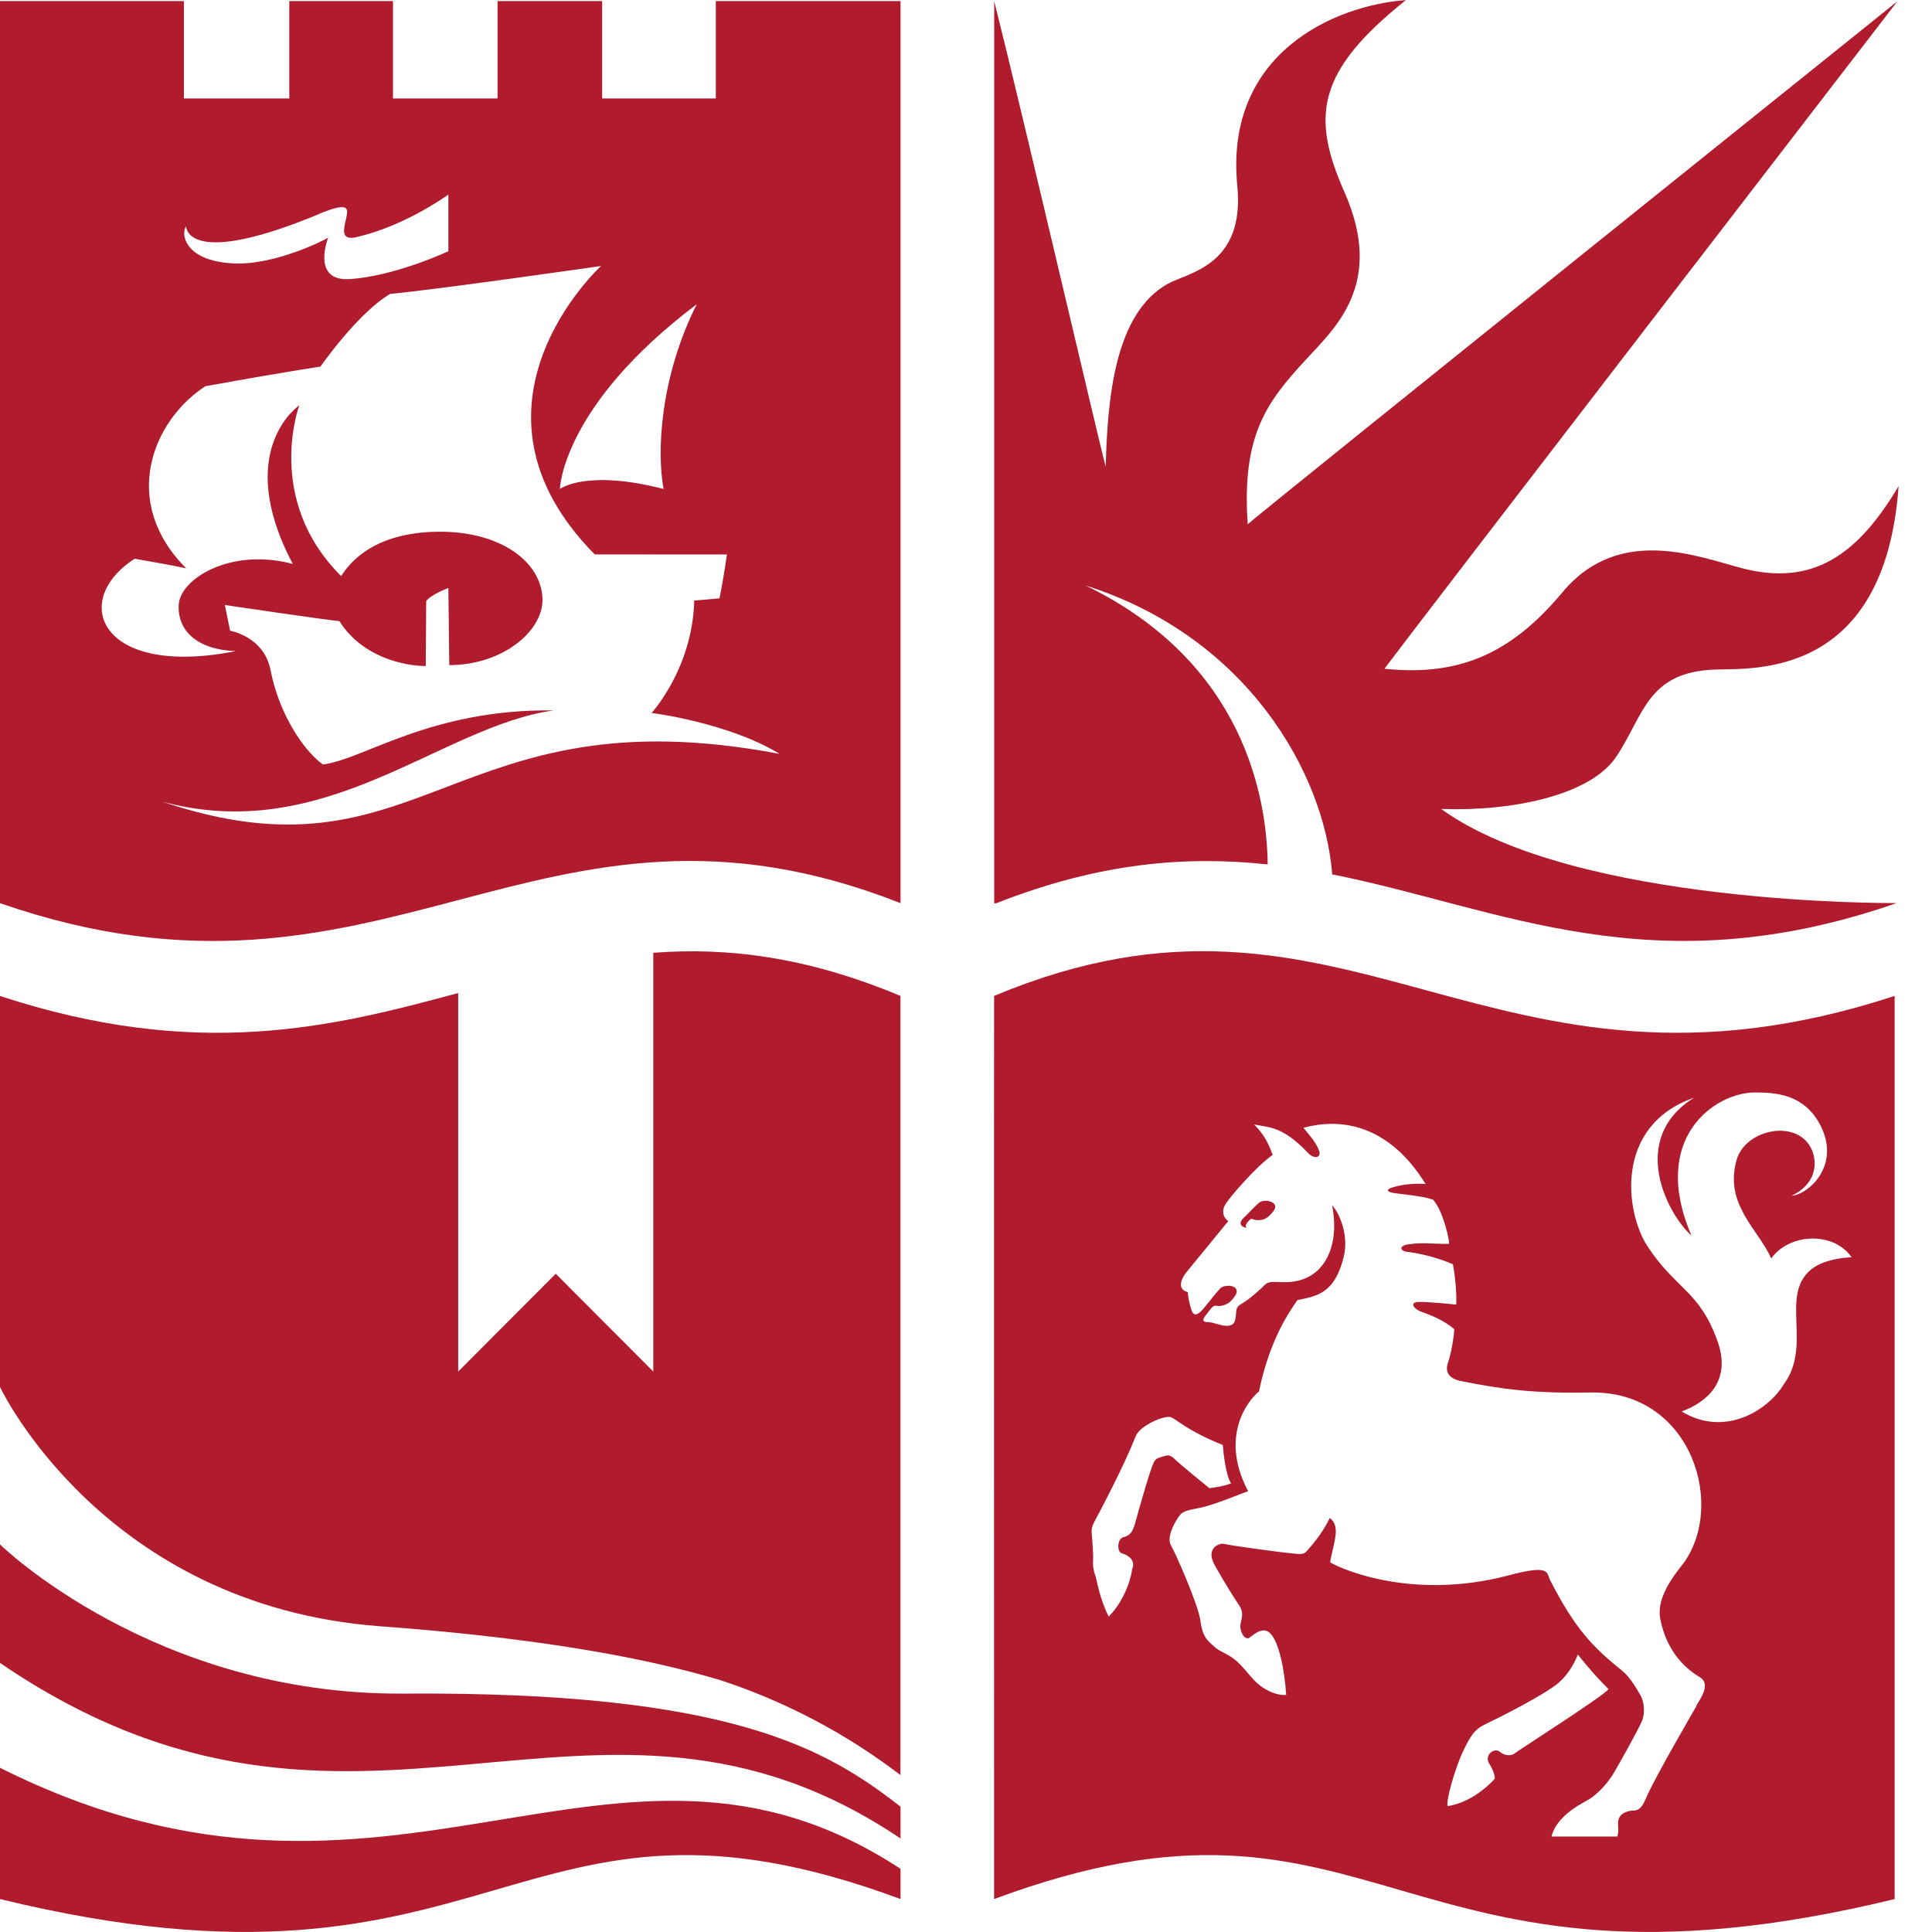
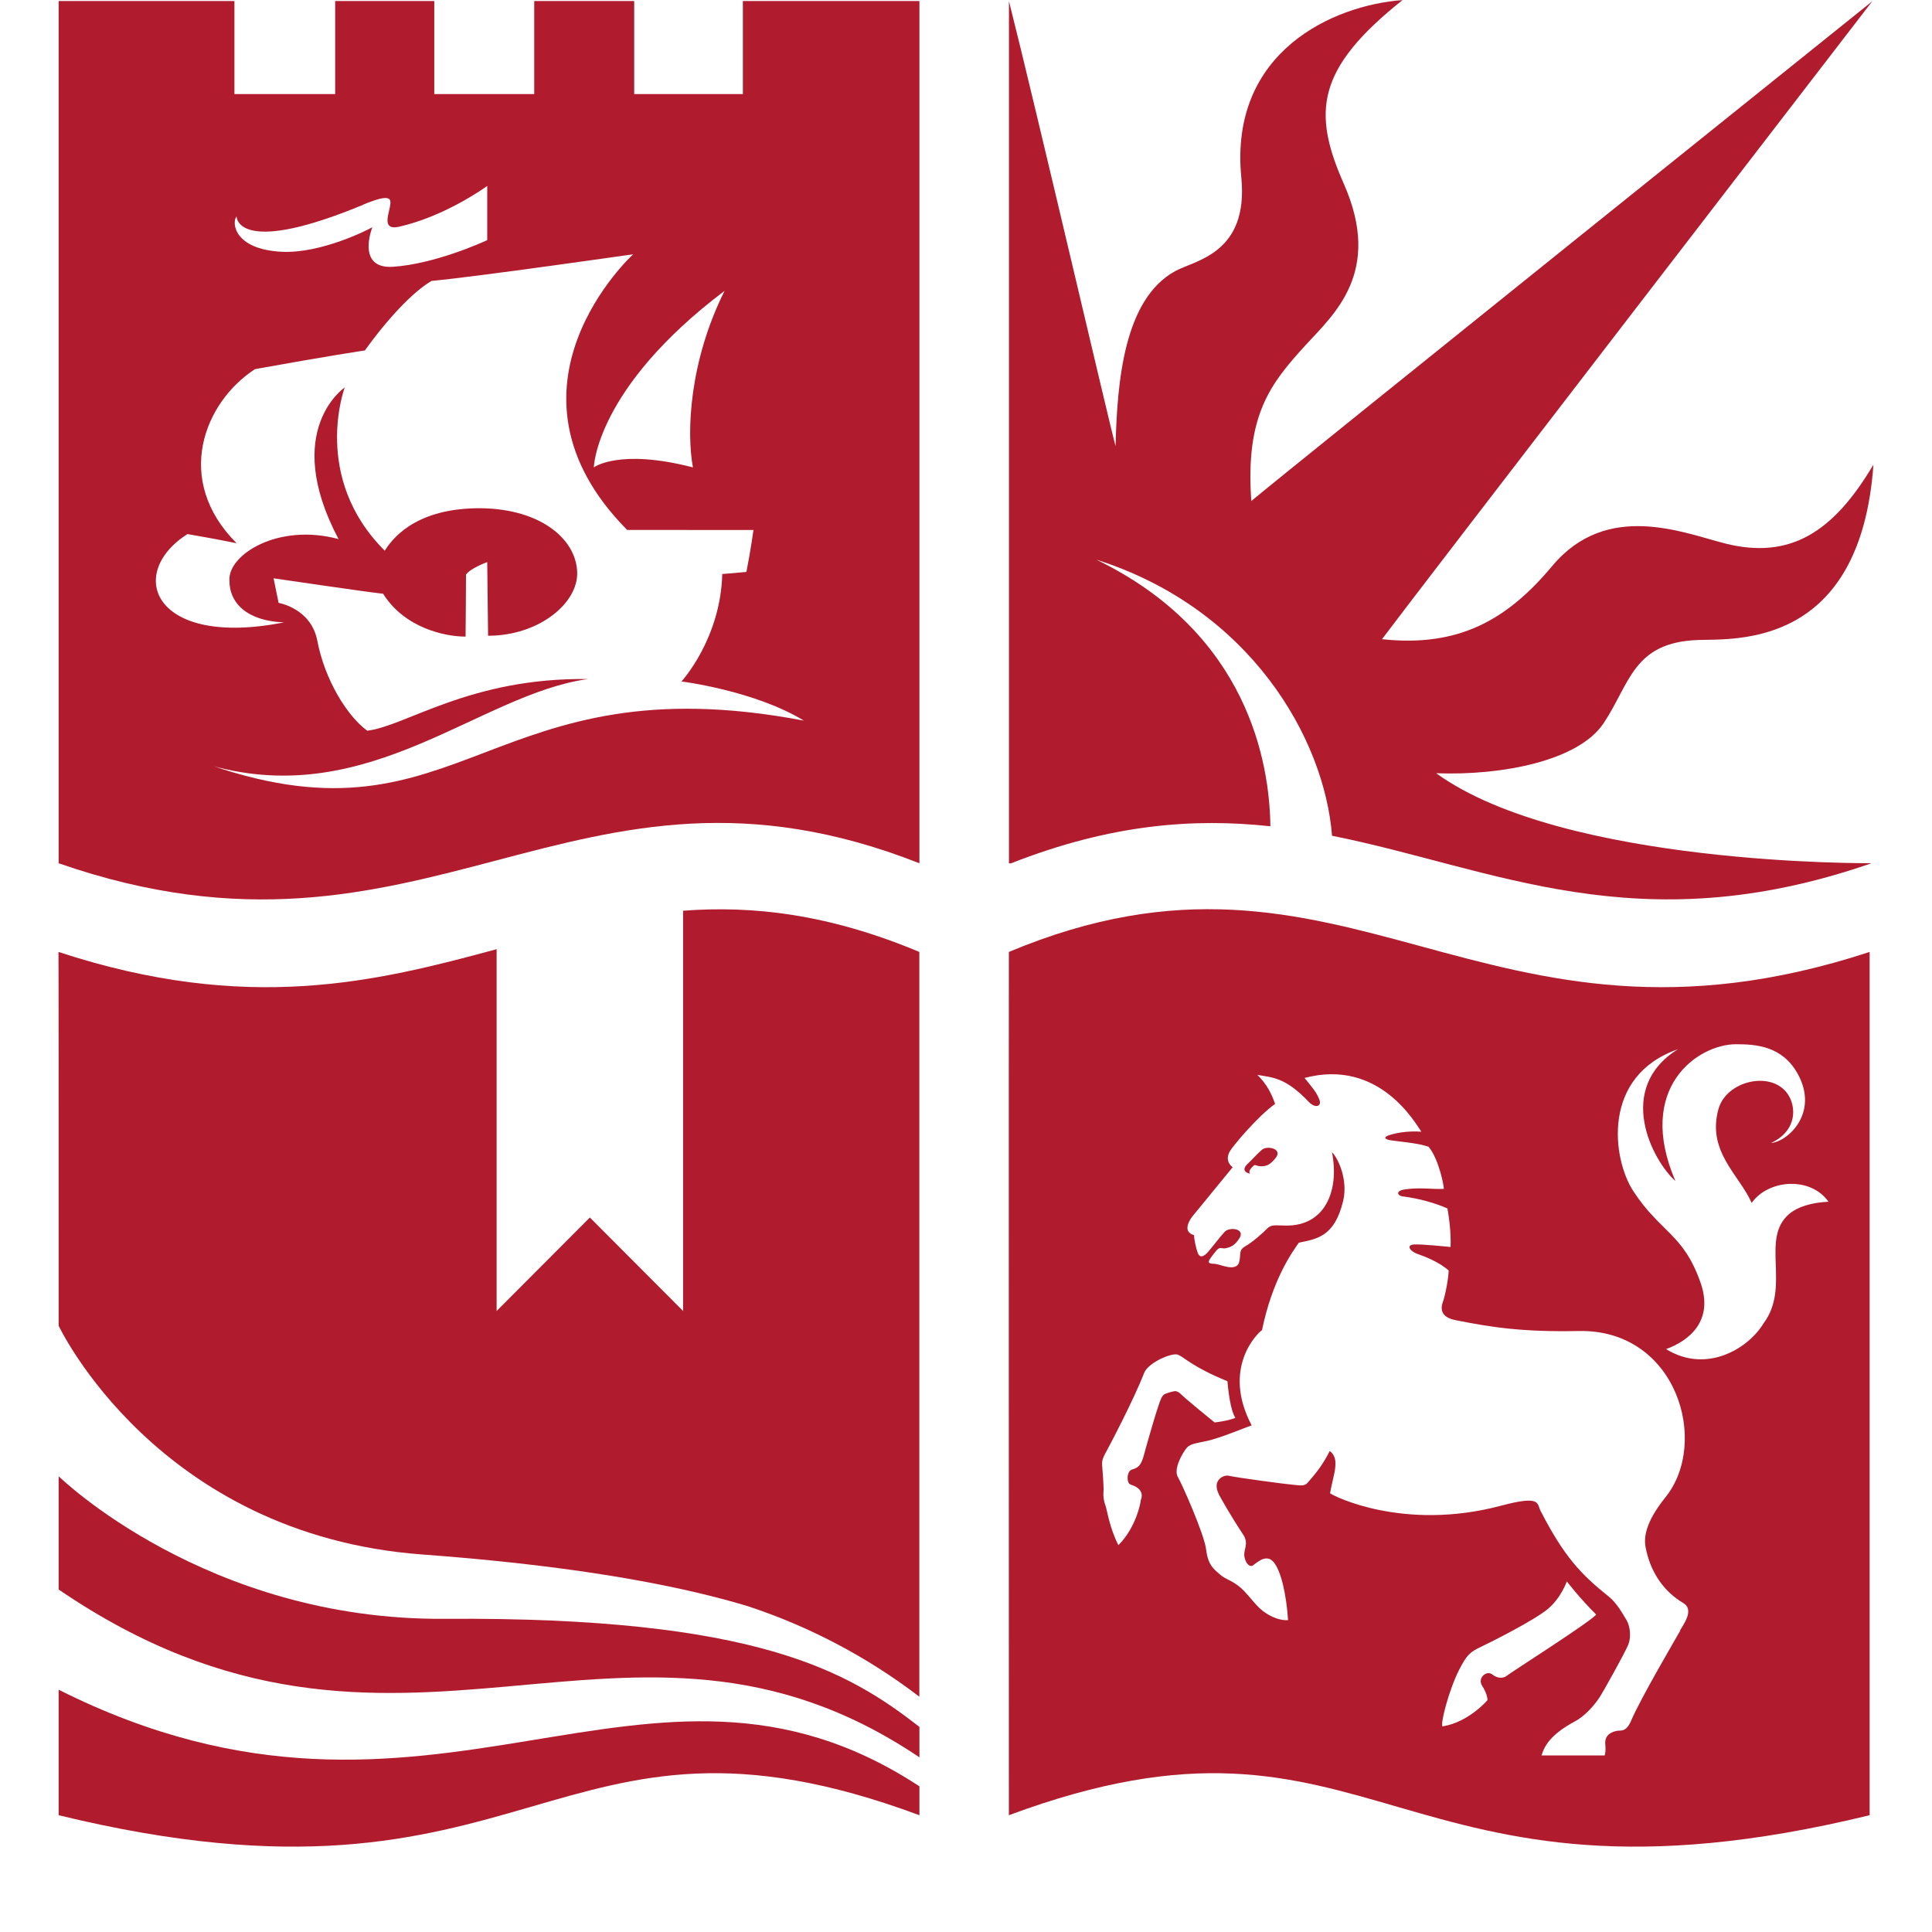
- <svg xmlns="http://www.w3.org/2000/svg" id="Layer_1" viewBox="0 0 214.11 214.11">
+ <svg xmlns="http://www.w3.org/2000/svg" id="Layer_1" viewBox="-6.8 0 224 224">
  <defs>
    <style>.cls-1,.cls-2{fill:#1d1d1b;stroke-width:0}.cls-2{fill:#b01c2e}</style>
  </defs>
  <path class="cls-1" d="M264.71 133.53c3.16-.13 8.34-.38 11.11-.38 15.53 0 20.83 8.08 20.83 16.92 0 9.85-6.06 14.65-18.18 14.65H264.7v-31.19zm-10.48 64.14c0 7.96-2.02 10.36-12.37 10.36h-2.91v2.4h46.22c20.33 0 27.27-14.02 27.27-23.99s-6.94-17.55-18.81-21.09v-.25c8.46-1.52 14.39-8.21 14.39-15.4 0-6.06-2.52-10.36-7.7-14.02-4.55-3.29-14.27-4.93-25.38-4.93-2.4 0-12 .12-18.95.38-3.66.13-12.37.63-15.91.75v2.4h4.42c8.84 0 9.73 3.79 9.73 10.98v52.4zm10.48-30.56h13.64c14.77 0 22.23 9.98 22.23 19.7s-4.8 20.2-21.47 20.2c-10.61 0-14.4-3.41-14.4-13v-26.9zm175.63-32.82v-2.4h-30.69v2.4c7.07.38 9.47 2.27 9.47 9.09v53.79c0 8.21-1.56 10.34-8.79 10.82-9.63-.51-13.72-4.28-20.63-11.19l-9.97-9.98c-5.93-5.94-9.72-9.48-14.39-13.13 10.35-3.03 16.79-10.99 16.79-20.46 0-12.88-10.48-22.48-33.84-22.48-8.21 0-10.74.12-15.91.38-5.18.25-12.88.75-15.91.75v2.4h2.78c7.32 0 9.47 2.27 9.47 10.1v53.16c0 8.46-2.65 10.48-10.1 10.48h-2.15v2.4h35.74v-2.4h-2.91c-7.07 0-10.1-1.9-10.1-9.47v-21.34c2.02.13 3.66.26 6.44.26 3.41 0 5.43-.13 8.59-.26 3.03 2.02 7.46 5.68 13.01 11.24l8.33 8.34c10.92 10.92 15.57 14.38 36.14 13.63h28.63v-2.4c-8.71 0-10.73-2.53-10.73-9.98V144.5c0-8.46 2.78-10.23 10.73-10.23zm-93.3 40.79c-2.91 0-4.8.13-7.83-.25v-41.42c2.27-.25 3.91-.25 6.31-.25 19.46 0 24.75 9.1 24.75 20.84 0 15.15-9.21 21.09-23.24 21.09zm101.89 16.16c2.66 11.24 11.49 17.8 21.34 17.8 8.46 0 17.42-4.92 17.42-14.9 0-18.19-40.53-23.74-40.53-45.84 0-10.49 9.6-18.31 22.48-18.31 10.6 0 12.75 3.16 17.17 3.16 1.01 0 1.51-.25 2.27-1.26h2.02l2.15 16.04h-2.15c-3.54-9.09-11.62-14.9-20.33-14.9s-14.14 4.79-14.14 11.87c0 17.93 40.54 22.73 40.54 45.96 0 12.38-10.99 21.6-25.76 21.6-6.95 0-15.78-3.41-17.55-3.41-1.14 0-2.03.63-2.53 1.39h-2.15l-2.65-19.19h2.4zm96.85 7.57c0 6.82 2.27 9.22 9.97 9.22h4.68v2.4h-39.78v-2.4h4.68c7.7 0 9.97-2.4 9.97-9.22v-62.38h-21.97c-5.05 0-7.32 2.9-9.22 14.01h-2.27l2.02-20.46h2.4c.13.76.63 1.27 1.39 1.52.76.26 1.64.38 2.53.38h60.74c1.77 0 3.66-.38 3.92-1.89h2.4l2.02 20.46h-2.28c-1.89-11.11-4.16-14.01-9.21-14.01H545.8v62.38zm114.05-25.63c0 17.93-9.85 36.11-30.43 36.11s-36.37-16.66-36.37-40.28c0-15.16 8.83-35.86 31.06-35.86 20.84 0 35.73 16.55 35.73 40.03zm11.87-4.16c0-22.73-20.46-39.02-44.32-39.02-26.89 0-46.22 17.8-46.22 42.93 0 23.62 20.84 39.53 45.59 39.53s44.95-17.93 44.95-43.44zm58.67 41.41h-56.44v-2.4h4.17c5.81 0 7.95-1.9 7.95-8.34v-55.94c0-6.69-2.02-9.47-9.97-9.47h-1.77v-2.4h37.25v2.4h-4.68c-8.2 0-10.35.88-10.35 8.71v58.21c0 3.41 1.39 4.68 5.05 4.68h18.56c7.45 0 9.72-2.91 17.68-13.89h2.27l-9.72 18.43z" />
  <path class="cls-2" d="M140.49 95.79c-.09-7.35-2.59-22.37-20.17-30.9 17.86 5.67 26.44 20.76 27.32 32.01 18.75 3.74 35.38 12.56 62.39 3.24l.09-.06s-35.54.32-50.41-10.43c7.68.29 16.51-1.45 19.41-5.79 3.09-4.63 3.41-9.41 11.01-9.66 4.27-.14 18.76.94 20.28-20.33-4.63 7.82-9.66 11.06-17.24 9.13-4.84-1.23-13.67-4.94-19.99 2.61-5.21 6.23-10.81 9.46-19.75 8.5C157.02 69.29 210.27.15 210.27.15s-68.22 54.75-71.99 57.94c-.72-9.99 2.27-13.66 6.28-18.06 3.28-3.59 8.98-8.46 4.44-18.73-3.67-8.3-3.19-13.33 6.81-21.29-7.97.58-20.12 5.94-18.69 20.57.87 8.84-5.39 9.6-7.68 10.86-5.94 3.28-6.71 12.84-6.9 20.28-.68-2.41-9.32-39.57-12.36-51.59v99.97h.23c11.58-4.56 21.21-5.26 30.08-4.3zm69.48 14.58c-45.05 14.77-60.4-16.51-99.8 0-.02 0 0 100.09 0 100.09 42.87-15.93 44.47 13.47 99.8 0V110.37zm-81.7 51.25c-.23.11-.35.34-.42.47-.42.87-1.69 5.38-2.03 6.64-.34 1.25-.7 1.45-1.4 1.66-.58.18-.66 1.57-.12 1.74 1.64.51 1.28 1.55 1.16 1.8 0 .3-.55 3.18-2.59 5.22-1.06-2.07-1.32-4.15-1.51-4.63-.19-.48-.27-1.11-.22-1.59.05-.48-.11-2.56-.16-3.09-.05-.53.19-1 .41-1.4.41-.75 3.21-6.04 4.47-9.27.47-1.2 3.26-2.39 3.93-2.1.76.32 1.67 1.42 5.72 3.07.1 1.11.34 3.33.92 4.25-.92.38-2.41.53-2.41.53s-3.35-2.71-3.99-3.36c-.1-.11-.44-.3-.62-.27-.36.06-.79.18-1.15.34zm37.97 32.53c-.68-.55-1.77.4-1.21 1.28.68 1.07.63 1.69.63 1.69s-2.17 2.56-5.21 3.04c-.29-.29.77-4.27 1.88-6.47.91-1.8 1.3-2.15 2.53-2.73 1.23-.58 6.16-3.07 7.75-4.37 1.59-1.3 2.25-3.24 2.25-3.24s1.47 1.93 3.4 3.84c-.43.7-9.92 6.73-10.36 7.1-.43.36-1.15.28-1.67-.14zm21.77-5.09c-.36.65-4.61 7.87-5.7 10.45-.58 1.37-1.23 1.09-1.59 1.16-.36.07-1.52.29-1.4 1.57.09.91-.08 1.29-.08 1.29h-7.31c.31-1.06 1.03-2.43 3.87-3.95.91-.48 1.98-1.49 2.8-2.7.43-.63 2.94-5.14 3.38-6.18.35-.84.24-2.12-.19-2.85-.44-.72-1.11-1.98-2.08-2.75-3.24-2.59-5.17-4.64-7.89-9.92-.45-.87.09-1.85-4.61-.6-11.25 2.99-19.43-1.13-19.8-1.45.36-2.15 1.23-3.96-.04-4.9-.69 1.38-1.38 2.35-2.57 3.69-.39.44-.87.29-1.74.22-.87-.07-6.52-.83-7.46-1.05-.39-.09-1.99.4-1.05 2.24.16.31 1.44 2.58 2.79 4.6.72 1.09-.04 1.77.15 2.61.18.81.58 1.09.87 1.01.29-.07 1.49-1.51 2.44-.51.92.97 1.55 3.86 1.74 6.8-.8.07-1.93-.29-2.95-1.08-.95-.74-1.8-2.13-2.82-2.9-1.01-.76-1.48-.73-2.21-1.38-.65-.59-1.3-1.02-1.52-2.83-.22-1.81-2.85-7.7-3.26-8.37-.58-.94.53-2.83 1.01-3.41.43-.51 1.32-.57 2.38-.81 1.58-.36 4.25-1.49 5.15-1.8-3.51-6.65.69-10.71 1.2-11.04 1.18-5.75 3.4-8.91 4.27-10.14 2.08-.44 4.14-.67 5.14-4.85.56-2.35-.51-4.85-1.3-5.65.43 2.17.31 4.57-.87 6.34-1.67 2.5-4.47 2.16-5.05 2.16s-1.15-.11-1.59.36c-.39.41-1.67 1.57-2.53 2.05-.67.38-.56.72-.63 1.33-.07.58-.14 1-.79 1.1-.69.11-1.72-.4-2.26-.4-1.04 0-.41-.56.18-1.36.56-.76.72-.32 1.23-.44.65-.14 1.05-.35 1.56-1.12.77-1.17-1.12-1.37-1.67-.8-.6.64-1.41 1.74-1.92 2.32-.51.58-.97.81-1.23.11-.2-.52-.4-1.52-.43-2.03-1.59-.44-.18-2.17-.18-2.17l4.67-5.7s-1.05-.67-.29-1.91c.4-.65 3.22-4.02 5.21-5.43-.4-1.12-.91-2.24-2.06-3.37 1.77.33 3.22.25 5.98 3.15.71.75 1.49.52 1.23-.22-.29-.82-.76-1.38-1.74-2.57 8.71-2.31 12.92 5.36 13.54 6.23-1.63-.11-2.93.15-3.72.4-.68.22-.63.51.39.63 2.89.34 3.33.46 4.16.71 1.2 1.37 1.85 4.75 1.77 4.89-1.21.07-2.75-.19-4.44.05-1.29.18-.85.76-.34.82 1.93.24 3.77.77 5.21 1.4.48 2.66.36 4.47.36 4.47s-3.38-.36-4.27-.29c-.89.07-.45.78.43 1.09.82.29 2.51.92 3.62 1.93-.01.79-.34 2.7-.68 3.67-.33.94-.07 1.77 1.47 2.08 4.21.84 7.8 1.39 14.27 1.26 11.39-.24 15.21 12.89 10.09 19.26-2.4 2.98-2.51 4.73-2.32 5.79.49 2.66 1.93 5.05 4.39 6.5 1.3.77-.02 2.51-.39 3.16zm12.65-48.33c-3.42 2.89.21 8.43-2.99 12.7-1.74 2.9-6.59 5.89-11.3 2.99 2.75-1.01 5.55-3.32 3.98-7.75-2-5.67-4.66-5.77-7.8-10.6-2.4-3.7-3.72-13.3 5.19-16.42-7.31 4.56-2.97 12.89-.29 15.28-4.66-10.84 2.63-15.86 7.03-15.86 2.41 0 5.38.24 7.15 3.43 2.51 4.54-1.16 7.87-3.09 8.02 3.09-1.45 2.94-4.29 1.88-5.75-1.93-2.66-7.05-1.45-7.97 1.79-1.4 4.94 2.46 7.72 3.84 10.91 1.95-2.75 6.83-3.09 8.91-.14-2.08.1-3.62.63-4.54 1.4z" />
  <path class="cls-2" d="M125.44 174l.03-.06c0-.05 0-.04-.03.06z" />
  <path class="cls-1" d="M310.18 41.83v1.78c-6.27.09-8.52 2.62-8.52 8.61V77.5c0 11.61-7.4 24.06-27.72 24.06-17.88 0-27.06-10.21-27.06-23.6V50.62c0-5.99-1.69-6.93-8.05-7.02v-1.78h24.06v1.78h-.84c-5.15 0-7.4 1.41-7.4 6.84v26.03c0 12.64 7.4 20.23 21.35 20.23 10.58 0 21.35-4.4 21.35-20.32V54.56c0-8.99-1.4-10.58-9.18-10.96v-1.78h22zm12.31 50.09c0 5.15 1.22 6.37 6.27 6.37v1.78h-18.82v-1.78c4.12 0 6.27-2.25 6.27-5.9V72.73c0-3.46-.38-4.12-2.81-4.59l-3.18-.65v-1.5l10.77-3.93h1.5v7.3c6.27-3.93 11.52-7.4 16.11-7.4 6.37 0 10.02 4.68 10.02 14.05 0 12.45-.65 14.89-.75 18.54-.09 2.53 1.4 3.75 5.24 3.75h2.06v1.78h-20.13V98.3c2.71-.09 4.31-.75 5.34-1.78 1.78-1.78 1.97-8.61 1.97-21.07 0-7.49-3.65-9.83-7.4-9.83-3 0-7.58 2.62-12.45 5.99v20.32zm50.59 1.03c0 3.28 1.78 5.34 6.74 5.34v1.78h-20.79v-1.78c5.71 0 7.77-1.87 7.77-6.84V72.63c0-3.65-.47-4.12-2.9-4.59l-4.4-.84v-1.5l12.17-4.21h1.41v31.46zm-3.84-52.53c2.25 0 4.12 1.59 4.12 3.56s-1.87 3.56-4.12 3.56-4.03-1.59-4.03-3.56 1.78-3.56 4.03-3.56zm31.96 60.49l-13.58-31.09c-1.4-3.28-2.62-4.4-4.12-4.68l-2.91-.47v-1.69h19.11v1.69c-5.71.19-7.49.94-5.25 5.34l9.93 23.31 9.55-21.63c1.69-3.84.84-6.55-5.99-7.02v-1.69h16.29v1.69c-3.55.65-5.62 2.71-7.39 6.84l-12.92 29.4h-2.72zm30.9-27.06c2.16-8.71 6.84-10.11 9.93-10.11 4.49 0 8.24 4.03 9.27 10.11h-19.2zm27.06 2.44v-2.15c-3.09-3.09-2.81-12.17-15.45-12.17-11.42 0-18.07 10.11-18.07 20.04 0 10.86 7.11 19.2 16.29 19.2 6.84 0 12.73-4.68 16.67-9.64l-1.03-1.12c-3.56 4.21-7.21 6.09-11.89 6.09-7.4 0-14.23-6.55-14.23-16.29 0-1.22.19-2.53.38-3.93h27.34zm18.06 16.94c0 3.84 1.4 5.06 6.09 5.06h3.56v1.78h-22.19v-1.78c4.78-.09 6.28-2.06 6.28-7.02V69.64l-6.28-2.25V65.8l10.68-3.75h1.87v9.93h.19c4.68-7.68 5.8-9.46 8.89-9.46 1.13 0 1.41.09 3.18.84.94.37 2.62.75 4.87 1.4l-2.25 5.62c-1.4-.19-3.18-.65-4.96-1.5-1.03-.47-2.15-.94-3.28-.94-1.69 0-2.72 1.12-3.65 2.43-1.22 1.69-2.25 3.28-3 4.68v18.17zm23.6-2.62c1.12 5.62 4.68 8.8 8.9 8.8 3.74 0 6.65-2.81 6.65-6.18 0-1.97-.47-3.18-3-5.71-6.65-6.65-14.04-7.3-14.04-15.08 0-6.18 4.87-10.49 11.99-10.49 2.53 0 5.15.56 7.49 1.5l.19 8.52h-1.59c-.66-4.78-3.75-7.77-7.49-7.77-3.09 0-5.71 2.15-5.71 5.24 0 8.24 17.41 9.64 17.41 21.07 0 6.09-5.05 10.67-11.61 10.67-1.78 0-3.09-.28-4.12-.66-1.03-.28-1.78-.56-2.53-.56-.56 0-1.12.38-1.59 1.12h-1.4l-1.03-10.49h1.5zm40.57 2.34c0 3.28 1.78 5.34 6.74 5.34v1.78h-20.79v-1.78c5.71 0 7.77-1.87 7.77-6.84V72.63c0-3.65-.47-4.12-2.9-4.59l-4.4-.84v-1.5l12.17-4.21h1.41v31.46zm-3.84-52.53c2.25 0 4.12 1.59 4.12 3.56s-1.87 3.56-4.12 3.56-4.02-1.59-4.02-3.56 1.78-3.56 4.02-3.56zm37.26 22.57l-1.5 4.12h-11.89v21.82c0 5.9 4.21 7.86 6.18 7.86s3.93-1.59 5.71-4.68l1.5 1.4c-2.25 4.87-5.9 7.68-10.21 7.68-5.53 0-9.46-4.59-9.46-10.86V67.11h-4.31v-1.5c3.65-1.78 6.84-6.09 8.99-11.89h1.59v9.27h13.39zm37.04 10.39c2.81-7.12 1.03-8.52-4.5-8.71v-1.69h15.54v1.69c-3.84.47-5.99 3.09-7.77 7.49l-15.92 39.7c-2.81 6.93-4.96 10.02-8.24 10.02-2.25 0-3.84-1.4-3.84-3.28 0-3.84 5.43-2.9 7.77-5.24 1.03-1.03 2.43-3.46 3.18-5.34l2.81-7.02-14.51-30.81c-1.78-3.84-3.46-5.43-7.4-5.52v-1.69h18.82v1.69c-5.71.09-6.37 1.78-4.49 5.71l10.58 22.85 7.96-19.85zm39.09 5.24c0-8.05 5.71-14.42 11.89-14.42 7.87 0 14.42 9.08 14.42 19.76 0 9.36-6.27 14.98-11.8 14.98-8.05 0-14.51-8.99-14.51-20.32zm-7.02 3.18c0 10.96 8.89 19.38 20.5 19.38s19.85-8.52 19.85-19.57-8.71-19.66-20.13-19.66c-9.74 0-20.22 6.93-20.22 19.85zm67.5-14.69h-10.11v25.66c0 4.31 1.69 5.52 6.93 5.52h3.56v1.78h-23.13v-1.78c5.43 0 6.37-1.22 6.37-6.46V67.11h-6.93v-1.59c2.62-.56 4.87-1.4 6.93-2.53 0-7.77 1.69-13.67 7.21-19.2 4.59-4.59 8.99-6.65 13.29-6.65 5.24 0 9.65 3 9.65 4.4 0 .75-1.78 4.49-2.53 4.49-1.31 0-4.78-4.59-10.96-4.59-6.74 0-10.39 5.34-10.39 14.42v7.12h9.46l.65 4.12z" />
  <path class="cls-2" d="M79.33.12v10.79h-12.6V.12H55.14v10.79H43.55V.12H32.06v10.79H20.38V.12H0v99.97c42.83 14.87 59.58-15.84 99.8 0V.12H79.33zm-2.12 33.6c-4.06 8.11-4.44 16.32-3.67 20.47-8.59-2.22-11.49 0-11.49 0s.19-9.17 15.16-20.47zM35.3 23.73c3.41-1.42 3.28-.63 3.09.34-.19.97-.84 2.65 1.06 2.22 5.22-1.17 9.81-4.42 10.24-4.73v6.28c-.76.36-6.19 2.77-10.91 3.09-4.35.29-2.41-4.59-2.41-4.59-.36.24-5.94 3.09-10.53 2.85-5.55-.29-5.79-3.43-5.21-4.1 0 .48.72 4.44 14.68-1.35zM17.72 88.77c18.35 5.12 31.09-8.31 43.65-10.04-13.66-.19-21.1 5.46-25.59 5.99-2.32-1.69-4.92-5.87-5.79-10.43-.72-3.77-4.49-4.39-4.49-4.39l-.58-2.85s10.77 1.59 12.7 1.79c2.51 4.01 7.24 4.97 9.56 4.97 0 0 .06-6.79.05-7.19.54-.76 2.46-1.45 2.46-1.45l.1 8.54c5.89 0 10.43-3.77 10.33-7.34-.11-4.06-4.61-7.58-11.78-7.44-7.19.14-9.75 3.67-10.53 4.92-8.55-8.52-4.64-18.93-4.64-18.93s-7.39 4.97-.72 17.58c-7-1.88-12.75 1.79-12.65 4.73-.05 2.7 2.08 4.78 6.33 4.93-15.06 2.99-18.44-5.6-11.2-10.24q3.38.58 5.7 1.06c-7.34-7.34-3.78-16.33 2.13-20.18 8.5-1.54 12.75-2.17 12.75-2.17s4.13-5.94 7.73-8.06c5.21-.48 23.37-3.09 23.37-3.09s-16.97 15.5-.7 31.96c6.69 0 14.65.01 14.65.01s-.34 2.45-.82 4.86c-1.45.14-2.22.2-2.8.24-.19 7.53-4.73 12.46-4.73 12.46s8.5 1.06 14.19 4.54c-36.5-6.95-39.49 15.16-68.66 5.21zm120.46 47.33s-.48-.24.43-1c.11-.09.29.11.81.12.71 0 1.08-.24 1.67-.95.89-1.08-.97-1.49-1.57-.97-.66.57-1.14 1.15-1.7 1.67 0 0-.95.85.36 1.12zM99.8 207.11c-31.83-20.88-56.31 10.62-99.8-11.2v14.55c55.33 13.47 56.93-15.93 99.8 0v-3.35z" />
  <path class="cls-2" d="M44.73 187.69C17.08 187.89 0 171.16 0 171.16v13.13c39.66 27.07 65.64-3.56 99.8 19.46v-3.53c-8.2-6.38-18.77-12.79-55.08-12.53z" />
  <path class="cls-2" d="M70.23 183.83c3.7.75 6.9 1.56 9.69 2.4a67.438 67.438 0 0119.87 10.49v-86.35c-10.5-4.4-19.29-5.39-27.39-4.78V152l-10.81-10.84L50.78 152v-41.95c-14.03 3.8-28.91 7.5-50.8.32.02.9.02 23.58.02 43.34 0 0 11.39 24.23 42.15 26.52 11.72.87 20.85 2.13 28.08 3.6" />
</svg>
